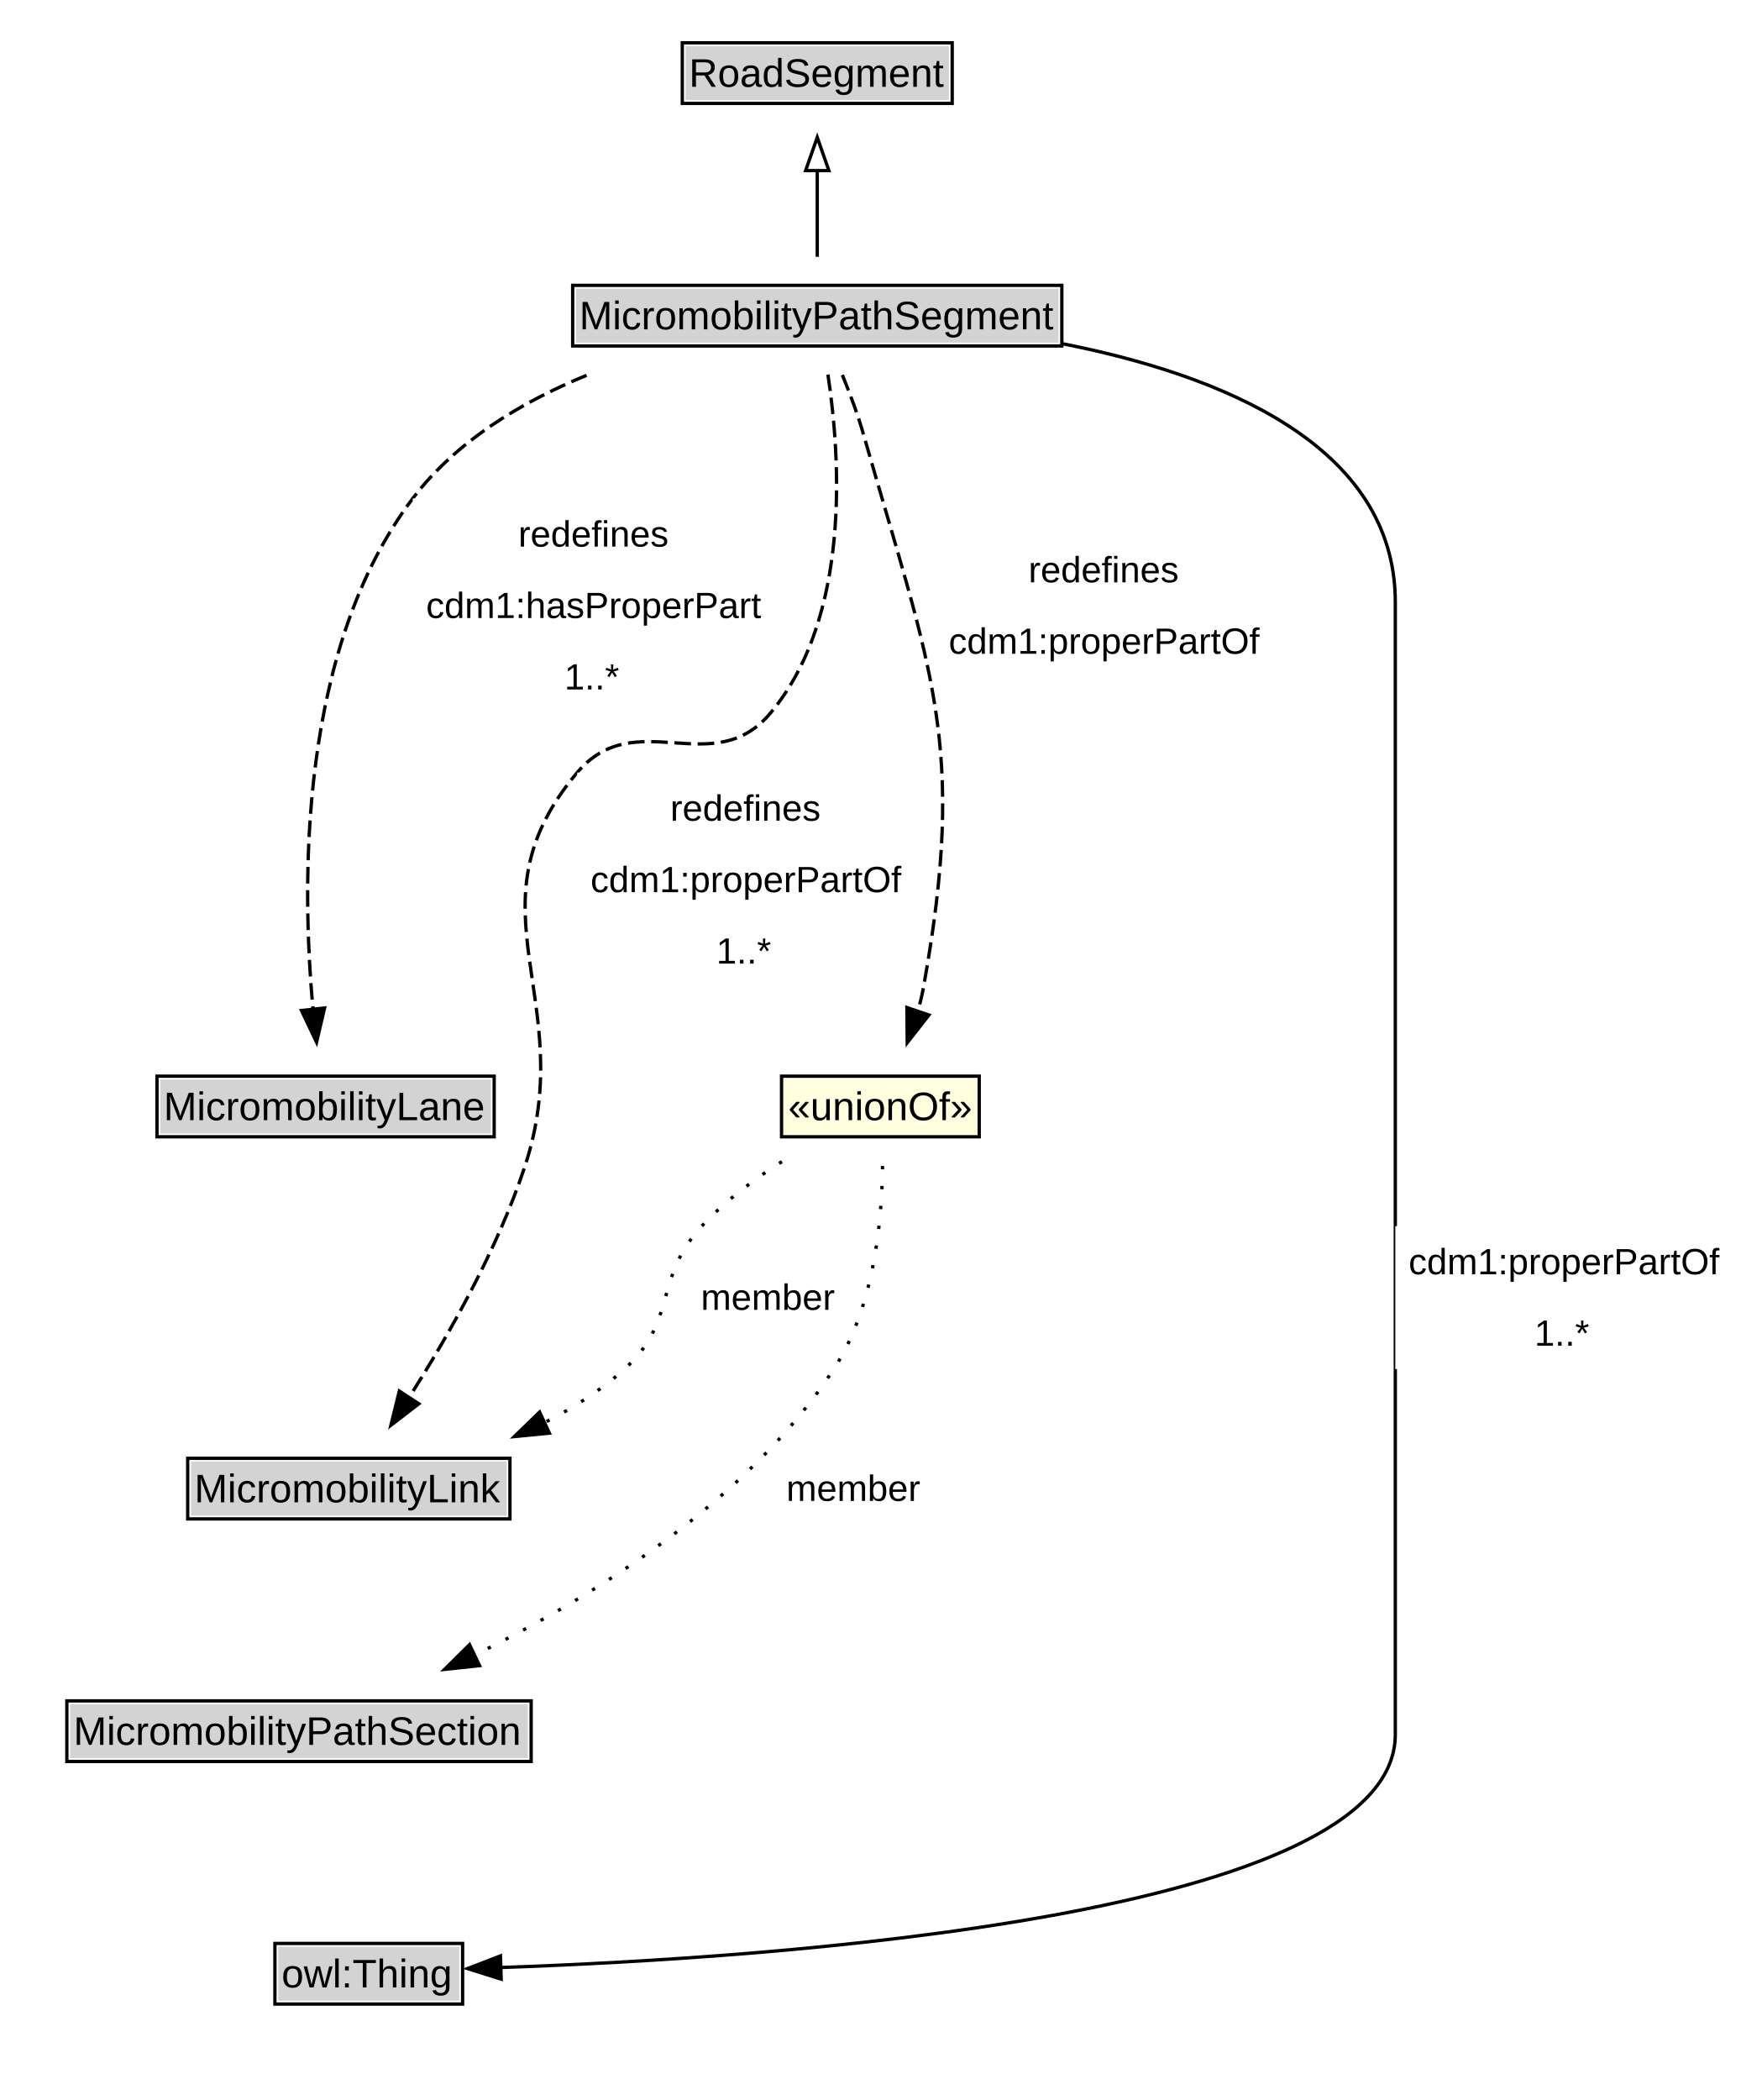
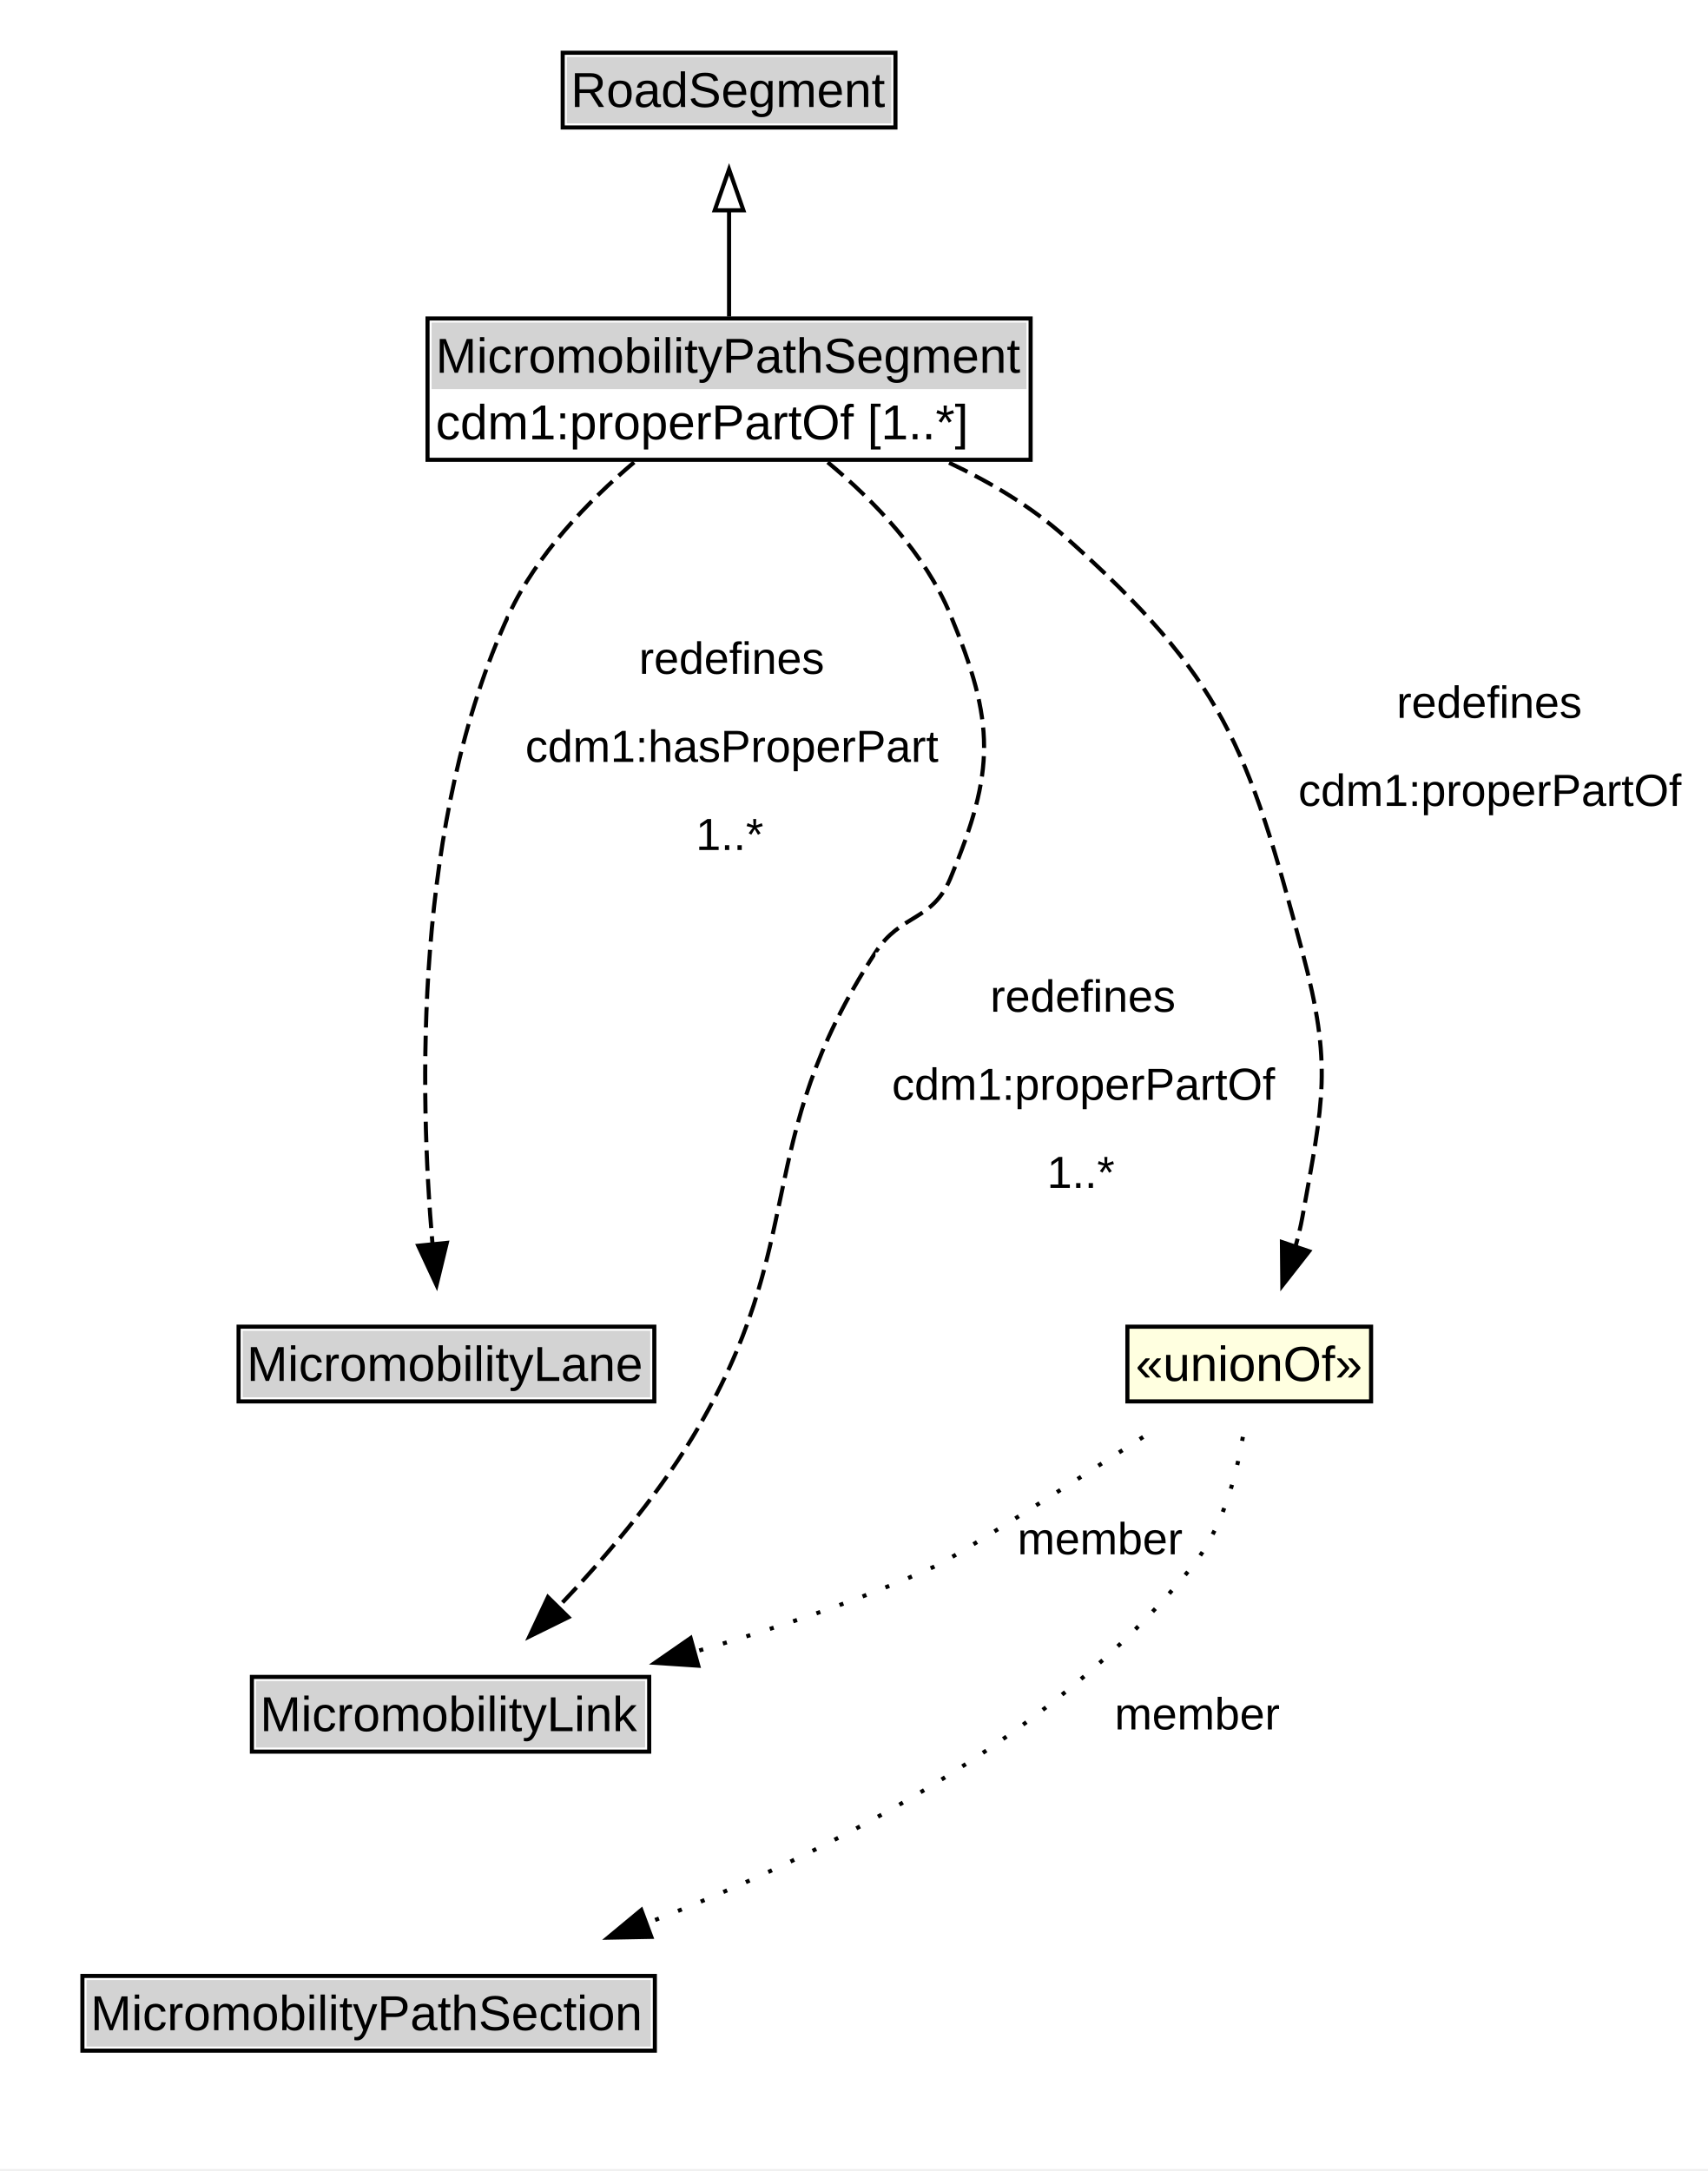
- <svg xmlns="http://www.w3.org/2000/svg" xmlns:xlink="http://www.w3.org/1999/xlink" width="524pt" height="632pt" viewBox="0.00 0.00 524.00 632.00">
-   <g id="graph0" class="graph" transform="scale(1 1) rotate(0) translate(4 628)">
-     <polygon fill="white" stroke="none" points="-4,4 -4,-628 520.25,-628 520.25,4 -4,4" />
+ <svg xmlns="http://www.w3.org/2000/svg" xmlns:xlink="http://www.w3.org/1999/xlink" width="417pt" height="530pt" viewBox="0.00 0.00 417.00 530.00">
+   <g id="graph0" class="graph" transform="scale(1 1) rotate(0) translate(4 525.5)">
+     <polygon fill="white" stroke="none" points="-4,4 -4,-525.5 413.22,-525.5 413.22,4 -4,4" />
    <g id="clust3" class="cluster">
</g>
    <g id="node1" class="node">
      <g id="a_node1">
        <a xlink:href="../RoadSegment" xlink:title="&lt;TABLE&gt;">
-           <polygon fill="lightgray" stroke="none" points="202.38,-597.88 202.38,-614.12 281.62,-614.12 281.62,-597.88 202.38,-597.88" />
-           <text xml:space="preserve" text-anchor="start" x="203.38" y="-601.88" font-family="Arial" font-size="12.00">RoadSegment</text>
-           <polygon fill="none" stroke="black" points="201.38,-596.88 201.38,-615.12 282.62,-615.12 282.62,-596.88 201.38,-596.88" />
+           <polygon fill="lightgray" stroke="none" points="134.38,-495.38 134.38,-511.62 213.62,-511.62 213.62,-495.38 134.38,-495.38" />
+           <text xml:space="preserve" text-anchor="start" x="135.38" y="-499.38" font-family="Arial" font-size="12.00">RoadSegment</text>
+           <polygon fill="none" stroke="black" points="133.38,-494.38 133.38,-512.62 214.62,-512.62 214.62,-494.38 133.38,-494.38" />
        </a>
      </g>
    </g>
    <g id="node2" class="node">
      <g id="a_node2">
        <a xlink:href="../MicromobilityPathSegment" xlink:title="&lt;TABLE&gt;">
-           <polygon fill="lightgray" stroke="none" points="169.38,-524.88 169.38,-541.12 314.62,-541.12 314.62,-524.88 169.38,-524.88" />
-           <text xml:space="preserve" text-anchor="start" x="170.38" y="-528.88" font-family="Arial" font-size="12.00">MicromobilityPathSegment</text>
-           <polygon fill="none" stroke="black" points="168.38,-523.88 168.38,-542.12 315.62,-542.12 315.62,-523.88 168.38,-523.88" />
+           <polygon fill="lightgray" stroke="none" points="101.38,-430.5 101.38,-446.75 246.62,-446.75 246.62,-430.5 101.38,-430.5" />
+           <text xml:space="preserve" text-anchor="start" x="102.38" y="-434.5" font-family="Arial" font-size="12.00">MicromobilityPathSegment</text>
+           <text xml:space="preserve" text-anchor="start" x="102.38" y="-418.25" font-family="Arial" font-size="12.00">cdm1:properPartOf [1..*]</text>
+           <polygon fill="none" stroke="black" points="100.38,-413.25 100.38,-447.75 247.62,-447.75 247.62,-413.25 100.38,-413.25" />
        </a>
      </g>
    </g>
    <g id="edge1" class="edge">
-       <path fill="none" stroke="black" d="M242,-550.71C242,-558.47 242,-567.92 242,-576.74" />
-       <polygon fill="none" stroke="black" points="238.5,-576.66 242,-586.66 245.5,-576.66 238.5,-576.66" />
+       <path fill="none" stroke="black" d="M174,-448.21C174,-455.97 174,-465.42 174,-474.24" />
+       <polygon fill="none" stroke="black" points="170.5,-474.16 174,-484.16 177.5,-474.16 170.5,-474.16" />
    </g>
    <g id="node4" class="node">
      <g id="a_node4">
        <a xlink:href="../MicromobilityLane" xlink:title="&lt;TABLE&gt;">
-           <polygon fill="lightgray" stroke="none" points="44.25,-286.88 44.25,-303.12 143.75,-303.12 143.75,-286.88 44.25,-286.88" />
-           <text xml:space="preserve" text-anchor="start" x="45.25" y="-290.88" font-family="Arial" font-size="12.00">MicromobilityLane</text>
-           <polygon fill="none" stroke="black" points="43.25,-285.88 43.25,-304.12 144.75,-304.12 144.75,-285.88 43.25,-285.88" />
+           <polygon fill="lightgray" stroke="none" points="55.25,-184.38 55.25,-200.62 154.75,-200.62 154.75,-184.38 55.25,-184.38" />
+           <text xml:space="preserve" text-anchor="start" x="56.25" y="-188.38" font-family="Arial" font-size="12.00">MicromobilityLane</text>
+           <polygon fill="none" stroke="black" points="54.25,-183.38 54.25,-201.62 155.75,-201.62 155.75,-183.38 54.25,-183.38" />
+         </a>
+       </g>
+     </g>
+     <g id="edge6" class="edge">
+       <path fill="none" stroke="black" stroke-dasharray="5,2" d="M150.81,-412.64C139.55,-403.1 127.03,-390.15 120.25,-375.5 96.98,-325.21 98.38,-258.78 101.6,-221.67" />
+       <polygon fill="black" stroke="black" points="105.08,-222.08 102.58,-211.78 98.11,-221.38 105.08,-222.08" />
+       <polygon fill="white" stroke="none" points="120.25,-311 120.25,-375.5 228,-375.5 228,-311 120.25,-311" />
+       <text xml:space="preserve" text-anchor="start" x="152" y="-361" font-family="Arial" font-size="11.00">redefines</text>
+       <text xml:space="preserve" text-anchor="start" x="124.25" y="-339.5" font-family="Arial" font-size="11.00">cdm1:hasProperPart</text>
+       <text xml:space="preserve" text-anchor="start" x="165.88" y="-318" font-family="Arial" font-size="11.00">1..*</text>
+     </g>
+     <g id="node5" class="node">
+       <g id="a_node5">
+         <a xlink:href="../MicromobilityLink" xlink:title="&lt;TABLE&gt;">
+           <polygon fill="lightgray" stroke="none" points="58.5,-98.88 58.5,-115.12 153.5,-115.12 153.5,-98.88 58.5,-98.88" />
+           <text xml:space="preserve" text-anchor="start" x="59.5" y="-102.88" font-family="Arial" font-size="12.00">MicromobilityLink</text>
+           <polygon fill="none" stroke="black" points="57.5,-97.88 57.5,-116.12 154.5,-116.12 154.5,-97.88 57.5,-97.88" />
+         </a>
+       </g>
+     </g>
+     <g id="edge10" class="edge">
+       <path fill="none" stroke="black" stroke-dasharray="5,2" d="M198.09,-412.65C209.46,-403.2 221.86,-390.32 228,-375.5 238.97,-349.02 239.06,-337.45 228,-311 223.6,-300.49 215.96,-302.55 209.75,-293 179.05,-245.81 194.11,-222.69 165,-174.5 155.95,-159.51 143.33,-144.75 132.08,-132.95" />
+       <polygon fill="black" stroke="black" points="134.77,-130.69 125.27,-126.01 129.78,-135.59 134.77,-130.69" />
+       <polygon fill="white" stroke="none" points="209.75,-228.5 209.75,-293 310,-293 310,-228.5 209.75,-228.5" />
+       <text xml:space="preserve" text-anchor="start" x="237.75" y="-278.5" font-family="Arial" font-size="11.00">redefines</text>
+       <text xml:space="preserve" text-anchor="start" x="213.75" y="-257" font-family="Arial" font-size="11.00">cdm1:properPartOf</text>
+       <text xml:space="preserve" text-anchor="start" x="251.62" y="-235.5" font-family="Arial" font-size="11.00">1..*</text>
+     </g>
+     <g id="node7" class="node">
+       <polygon fill="lightyellow" stroke="none" points="271.25,-183.38 271.25,-201.62 330.75,-201.62 330.75,-183.38 271.25,-183.38" />
+       <text xml:space="preserve" text-anchor="start" x="273.25" y="-188.38" font-family="Arial" font-size="12.00">«unionOf»</text>
+       <polygon fill="none" stroke="black" points="271.25,-183.38 271.25,-201.62 330.75,-201.62 330.75,-183.38 271.25,-183.38" />
+     </g>
+     <g id="edge9" class="edge">
+       <path fill="none" stroke="black" stroke-dasharray="5,2" d="M227.72,-412.53C237.83,-407.76 247.79,-401.81 256,-394.5 294.8,-359.95 300.66,-343.22 314,-293 321.36,-265.29 319.07,-256.71 314,-228.5 313.55,-226.01 312.94,-223.47 312.22,-220.95" />
+       <polygon fill="black" stroke="black" points="315.61,-220.03 309.08,-211.68 308.98,-222.28 315.61,-220.03" />
+       <polygon fill="white" stroke="none" points="308.97,-321.75 308.97,-364.75 409.22,-364.75 409.22,-321.75 308.97,-321.75" />
+       <text xml:space="preserve" text-anchor="start" x="336.97" y="-350.25" font-family="Arial" font-size="11.00">redefines</text>
+       <text xml:space="preserve" text-anchor="start" x="312.97" y="-328.75" font-family="Arial" font-size="11.00">cdm1:properPartOf</text>
+     </g>
+     <g id="node6" class="node">
+       <g id="a_node6">
+         <a xlink:href="../MicromobilityPathSection" xlink:title="&lt;TABLE&gt;">
+           <polygon fill="lightgray" stroke="none" points="17.12,-25.88 17.12,-42.12 154.88,-42.12 154.88,-25.88 17.12,-25.88" />
+           <text xml:space="preserve" text-anchor="start" x="18.12" y="-29.88" font-family="Arial" font-size="12.00">MicromobilityPathSection</text>
+           <polygon fill="none" stroke="black" points="16.12,-24.88 16.12,-43.12 155.88,-43.12 155.88,-24.88 16.12,-24.88" />
        </a>
      </g>
    </g>
    <g id="edge7" class="edge">
-       <path fill="none" stroke="black" stroke-dasharray="5,2" d="M172.57,-515.05C152.85,-506.96 133.23,-495.14 120.25,-478 86.07,-432.88 86.65,-362.95 90.23,-324.23" />
-       <polygon fill="black" stroke="black" points="93.7,-324.64 91.29,-314.33 86.74,-323.89 93.7,-324.64" />
-       <polygon fill="white" stroke="none" points="120.25,-413.5 120.25,-478 228,-478 228,-413.5 120.25,-413.5" />
-       <text xml:space="preserve" text-anchor="start" x="152" y="-463.5" font-family="Arial" font-size="11.00">redefines</text>
-       <text xml:space="preserve" text-anchor="start" x="124.25" y="-442" font-family="Arial" font-size="11.00">cdm1:hasProperPart</text>
-       <text xml:space="preserve" text-anchor="start" x="165.88" y="-420.5" font-family="Arial" font-size="11.00">1..*</text>
-     </g>
-     <g id="node5" class="node">
-       <g id="a_node5">
-         <a xlink:href="../MicromobilityLink" xlink:title="&lt;TABLE&gt;">
-           <polygon fill="lightgray" stroke="none" points="53.5,-171.88 53.5,-188.12 148.5,-188.12 148.5,-171.88 53.5,-171.88" />
-           <text xml:space="preserve" text-anchor="start" x="54.5" y="-175.88" font-family="Arial" font-size="12.00">MicromobilityLink</text>
-           <polygon fill="none" stroke="black" points="52.5,-170.88 52.5,-189.12 149.5,-189.12 149.5,-170.88 52.5,-170.88" />
-         </a>
-       </g>
-     </g>
-     <g id="edge11" class="edge">
-       <path fill="none" stroke="black" stroke-dasharray="5,2" d="M245.21,-515.28C249.02,-490.14 252.13,-442.47 228,-413.5 210.66,-392.68 187.24,-416.2 169.75,-395.5 135.46,-354.92 170.63,-327.46 154,-277 145.76,-251.98 130.94,-225.96 119.06,-207.33" />
-       <polygon fill="black" stroke="black" points="122.06,-205.52 113.66,-199.06 116.2,-209.35 122.06,-205.52" />
-       <polygon fill="white" stroke="none" points="169.75,-331 169.75,-395.5 270,-395.5 270,-331 169.75,-331" />
-       <text xml:space="preserve" text-anchor="start" x="197.75" y="-381" font-family="Arial" font-size="11.00">redefines</text>
-       <text xml:space="preserve" text-anchor="start" x="173.75" y="-359.5" font-family="Arial" font-size="11.00">cdm1:properPartOf</text>
-       <text xml:space="preserve" text-anchor="start" x="211.62" y="-338" font-family="Arial" font-size="11.00">1..*</text>
-     </g>
-     <g id="node7" class="node">
-       <g id="a_node7">
-         <a xlink:href="https://w3id.org/citydata/imported/owl/latest/Thing" xlink:title="&lt;TABLE&gt;">
-           <polygon fill="lightgray" stroke="none" points="79.75,-25.88 79.75,-42.12 134.25,-42.12 134.25,-25.88 79.75,-25.88" />
-           <text xml:space="preserve" text-anchor="start" x="80.75" y="-29.88" font-family="Arial" font-size="12.00">owl:Thing</text>
-           <polygon fill="none" stroke="black" points="78.75,-24.88 78.75,-43.12 135.25,-43.12 135.25,-24.88 78.75,-24.88" />
-         </a>
-       </g>
-     </g>
-     <g id="edge12" class="edge">
-       <path fill="none" stroke="black" d="M315.54,-524.61C363.03,-515.3 416,-494.27 416,-446.75 416,-446.75 416,-446.75 416,-106 416,-51.32 229.86,-38.75 146.52,-35.86" />
-       <polygon fill="black" stroke="black" points="146.86,-32.37 136.75,-35.55 146.64,-39.37 146.86,-32.37" />
-       <polygon fill="white" stroke="none" points="416,-216 416,-259 516.25,-259 516.25,-216 416,-216" />
-       <text xml:space="preserve" text-anchor="start" x="420" y="-244.5" font-family="Arial" font-size="11.00">cdm1:properPartOf</text>
-       <text xml:space="preserve" text-anchor="start" x="457.88" y="-223" font-family="Arial" font-size="11.00">1..*</text>
-     </g>
-     <g id="node8" class="node">
-       <polygon fill="lightyellow" stroke="none" points="231.25,-285.88 231.25,-304.12 290.75,-304.12 290.75,-285.88 231.25,-285.88" />
-       <text xml:space="preserve" text-anchor="start" x="233.25" y="-290.88" font-family="Arial" font-size="12.00">«unionOf»</text>
-       <polygon fill="none" stroke="black" points="231.25,-285.88 231.25,-304.12 290.75,-304.12 290.75,-285.88 231.25,-285.88" />
-     </g>
-     <g id="edge10" class="edge">
-       <path fill="none" stroke="black" stroke-dasharray="5,2" d="M249.55,-515.15C251.88,-509.47 254.28,-503.04 256,-497 276.37,-425.64 287.13,-404.04 274,-331 273.55,-328.51 272.94,-325.97 272.22,-323.45" />
-       <polygon fill="black" stroke="black" points="275.61,-322.53 269.08,-314.18 268.98,-324.78 275.61,-322.53" />
-       <polygon fill="white" stroke="none" points="277.56,-424.25 277.56,-467.25 377.81,-467.25 377.81,-424.25 277.56,-424.25" />
-       <text xml:space="preserve" text-anchor="start" x="305.56" y="-452.75" font-family="Arial" font-size="11.00">redefines</text>
-       <text xml:space="preserve" text-anchor="start" x="281.56" y="-431.25" font-family="Arial" font-size="11.00">cdm1:properPartOf</text>
-     </g>
-     <g id="node6" class="node">
-       <g id="a_node6">
-         <a xlink:href="../MicromobilityPathSection" xlink:title="&lt;TABLE&gt;">
-           <polygon fill="lightgray" stroke="none" points="17.12,-98.88 17.12,-115.12 154.88,-115.12 154.88,-98.88 17.12,-98.88" />
-           <text xml:space="preserve" text-anchor="start" x="18.12" y="-102.88" font-family="Arial" font-size="12.00">MicromobilityPathSection</text>
-           <polygon fill="none" stroke="black" points="16.12,-97.88 16.12,-116.12 155.88,-116.12 155.88,-97.88 16.12,-97.88" />
-         </a>
-       </g>
+       <path fill="none" stroke="black" stroke-dasharray="1,5" d="M275.1,-174.7C254.91,-161.68 229.4,-145.44 224,-143 205.53,-134.64 184.54,-127.66 165.44,-122.2" />
+       <polygon fill="black" stroke="black" points="166.48,-118.86 155.9,-119.56 164.61,-125.6 166.48,-118.86" />
+       <text xml:space="preserve" text-anchor="middle" x="264.57" y="-146.05" font-family="Arial" font-size="11.00">member</text>
    </g>
    <g id="edge8" class="edge">
-       <path fill="none" stroke="black" stroke-dasharray="1,5" d="M231.36,-278.41C222.89,-273.03 214.12,-266.45 207.25,-259 192.53,-243.02 200.09,-230.6 184,-216 176.93,-209.58 168.5,-204.23 159.77,-199.8" />
-       <polygon fill="black" stroke="black" points="161.37,-196.69 150.82,-195.66 158.43,-203.04 161.37,-196.69" />
-       <text xml:space="preserve" text-anchor="middle" x="227.12" y="-233.8" font-family="Arial" font-size="11.00">member</text>
-     </g>
-     <g id="edge9" class="edge">
-       <path fill="none" stroke="black" stroke-dasharray="1,5" d="M261.65,-277.09C261.5,-260.29 259.04,-234.43 247,-216 221,-176.21 174.69,-147.45 138.39,-129.67" />
-       <polygon fill="black" stroke="black" points="140.35,-126.72 129.81,-125.59 137.34,-133.04 140.35,-126.72" />
-       <text xml:space="preserve" text-anchor="middle" x="252.85" y="-176.3" font-family="Arial" font-size="11.00">member</text>
+       <path fill="none" stroke="black" stroke-dasharray="1,5" d="M299.44,-174.72C297.76,-164.61 294.27,-152 287,-143 252.85,-100.72 197.58,-72.74 153.63,-55.88" />
+       <polygon fill="black" stroke="black" points="155.02,-52.66 144.43,-52.46 152.58,-59.22 155.02,-52.66" />
+       <text xml:space="preserve" text-anchor="middle" x="288.29" y="-103.3" font-family="Arial" font-size="11.00">member</text>
    </g>
  </g>
</svg>
